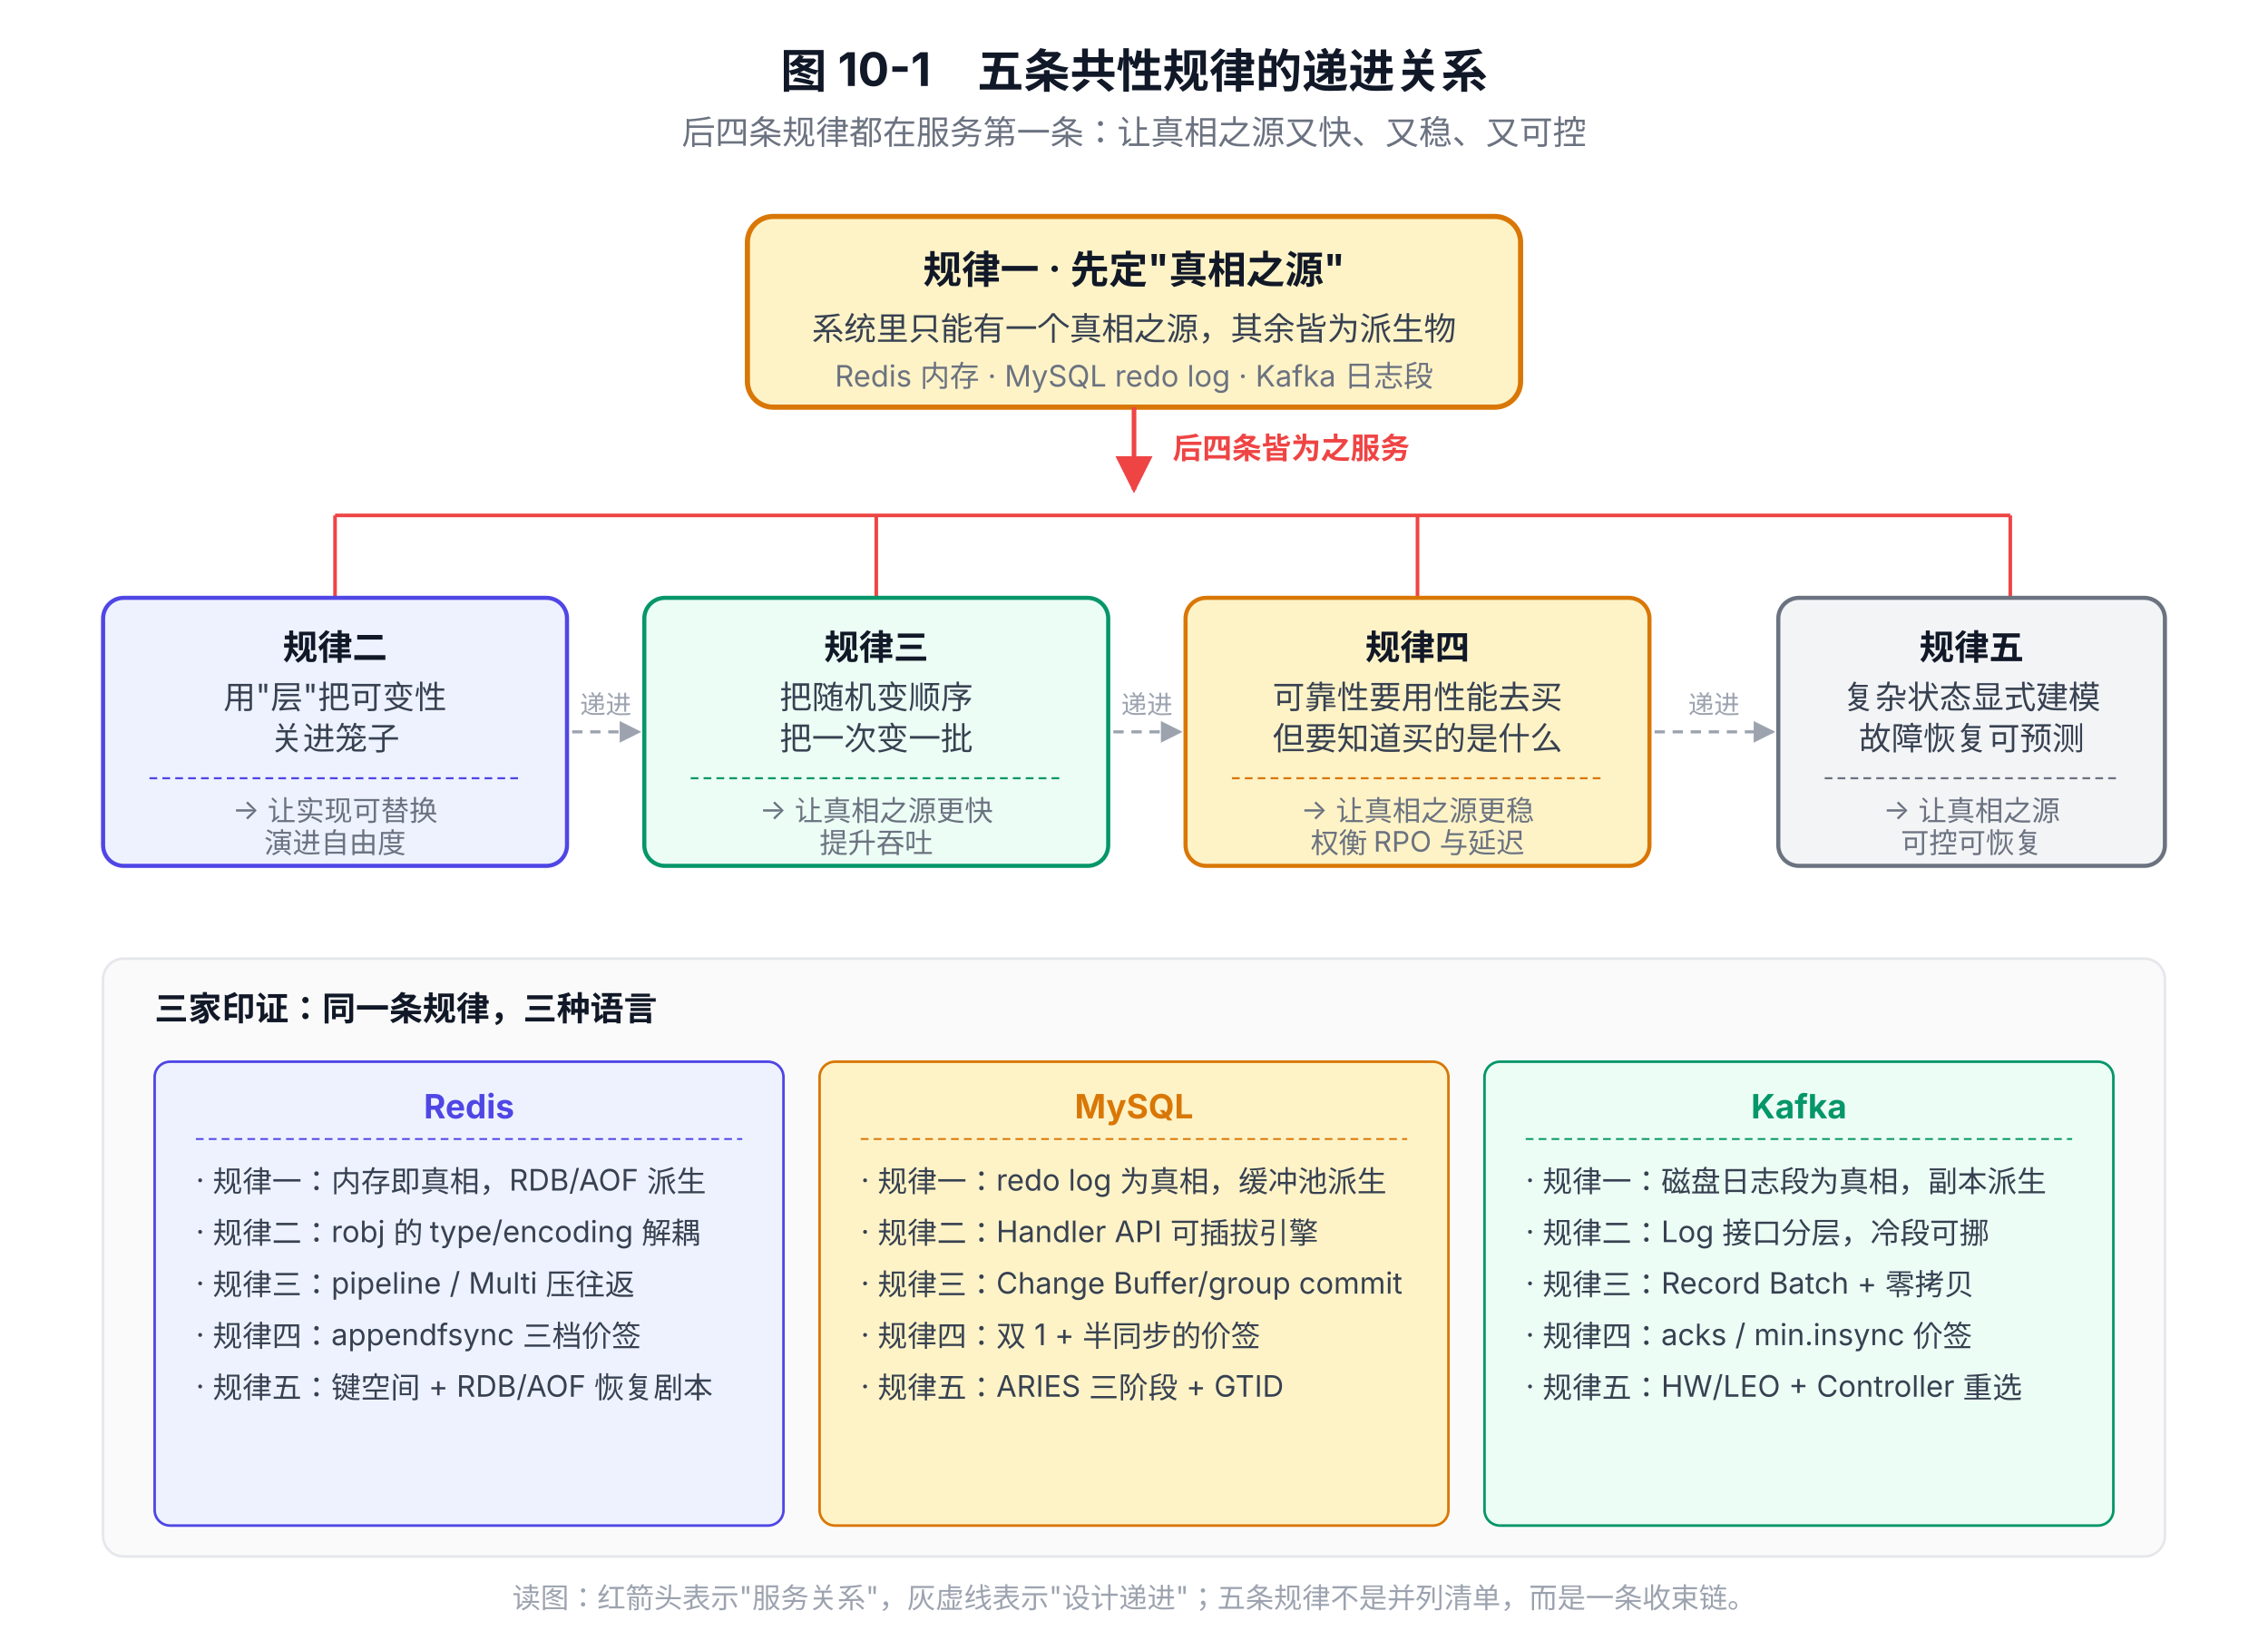
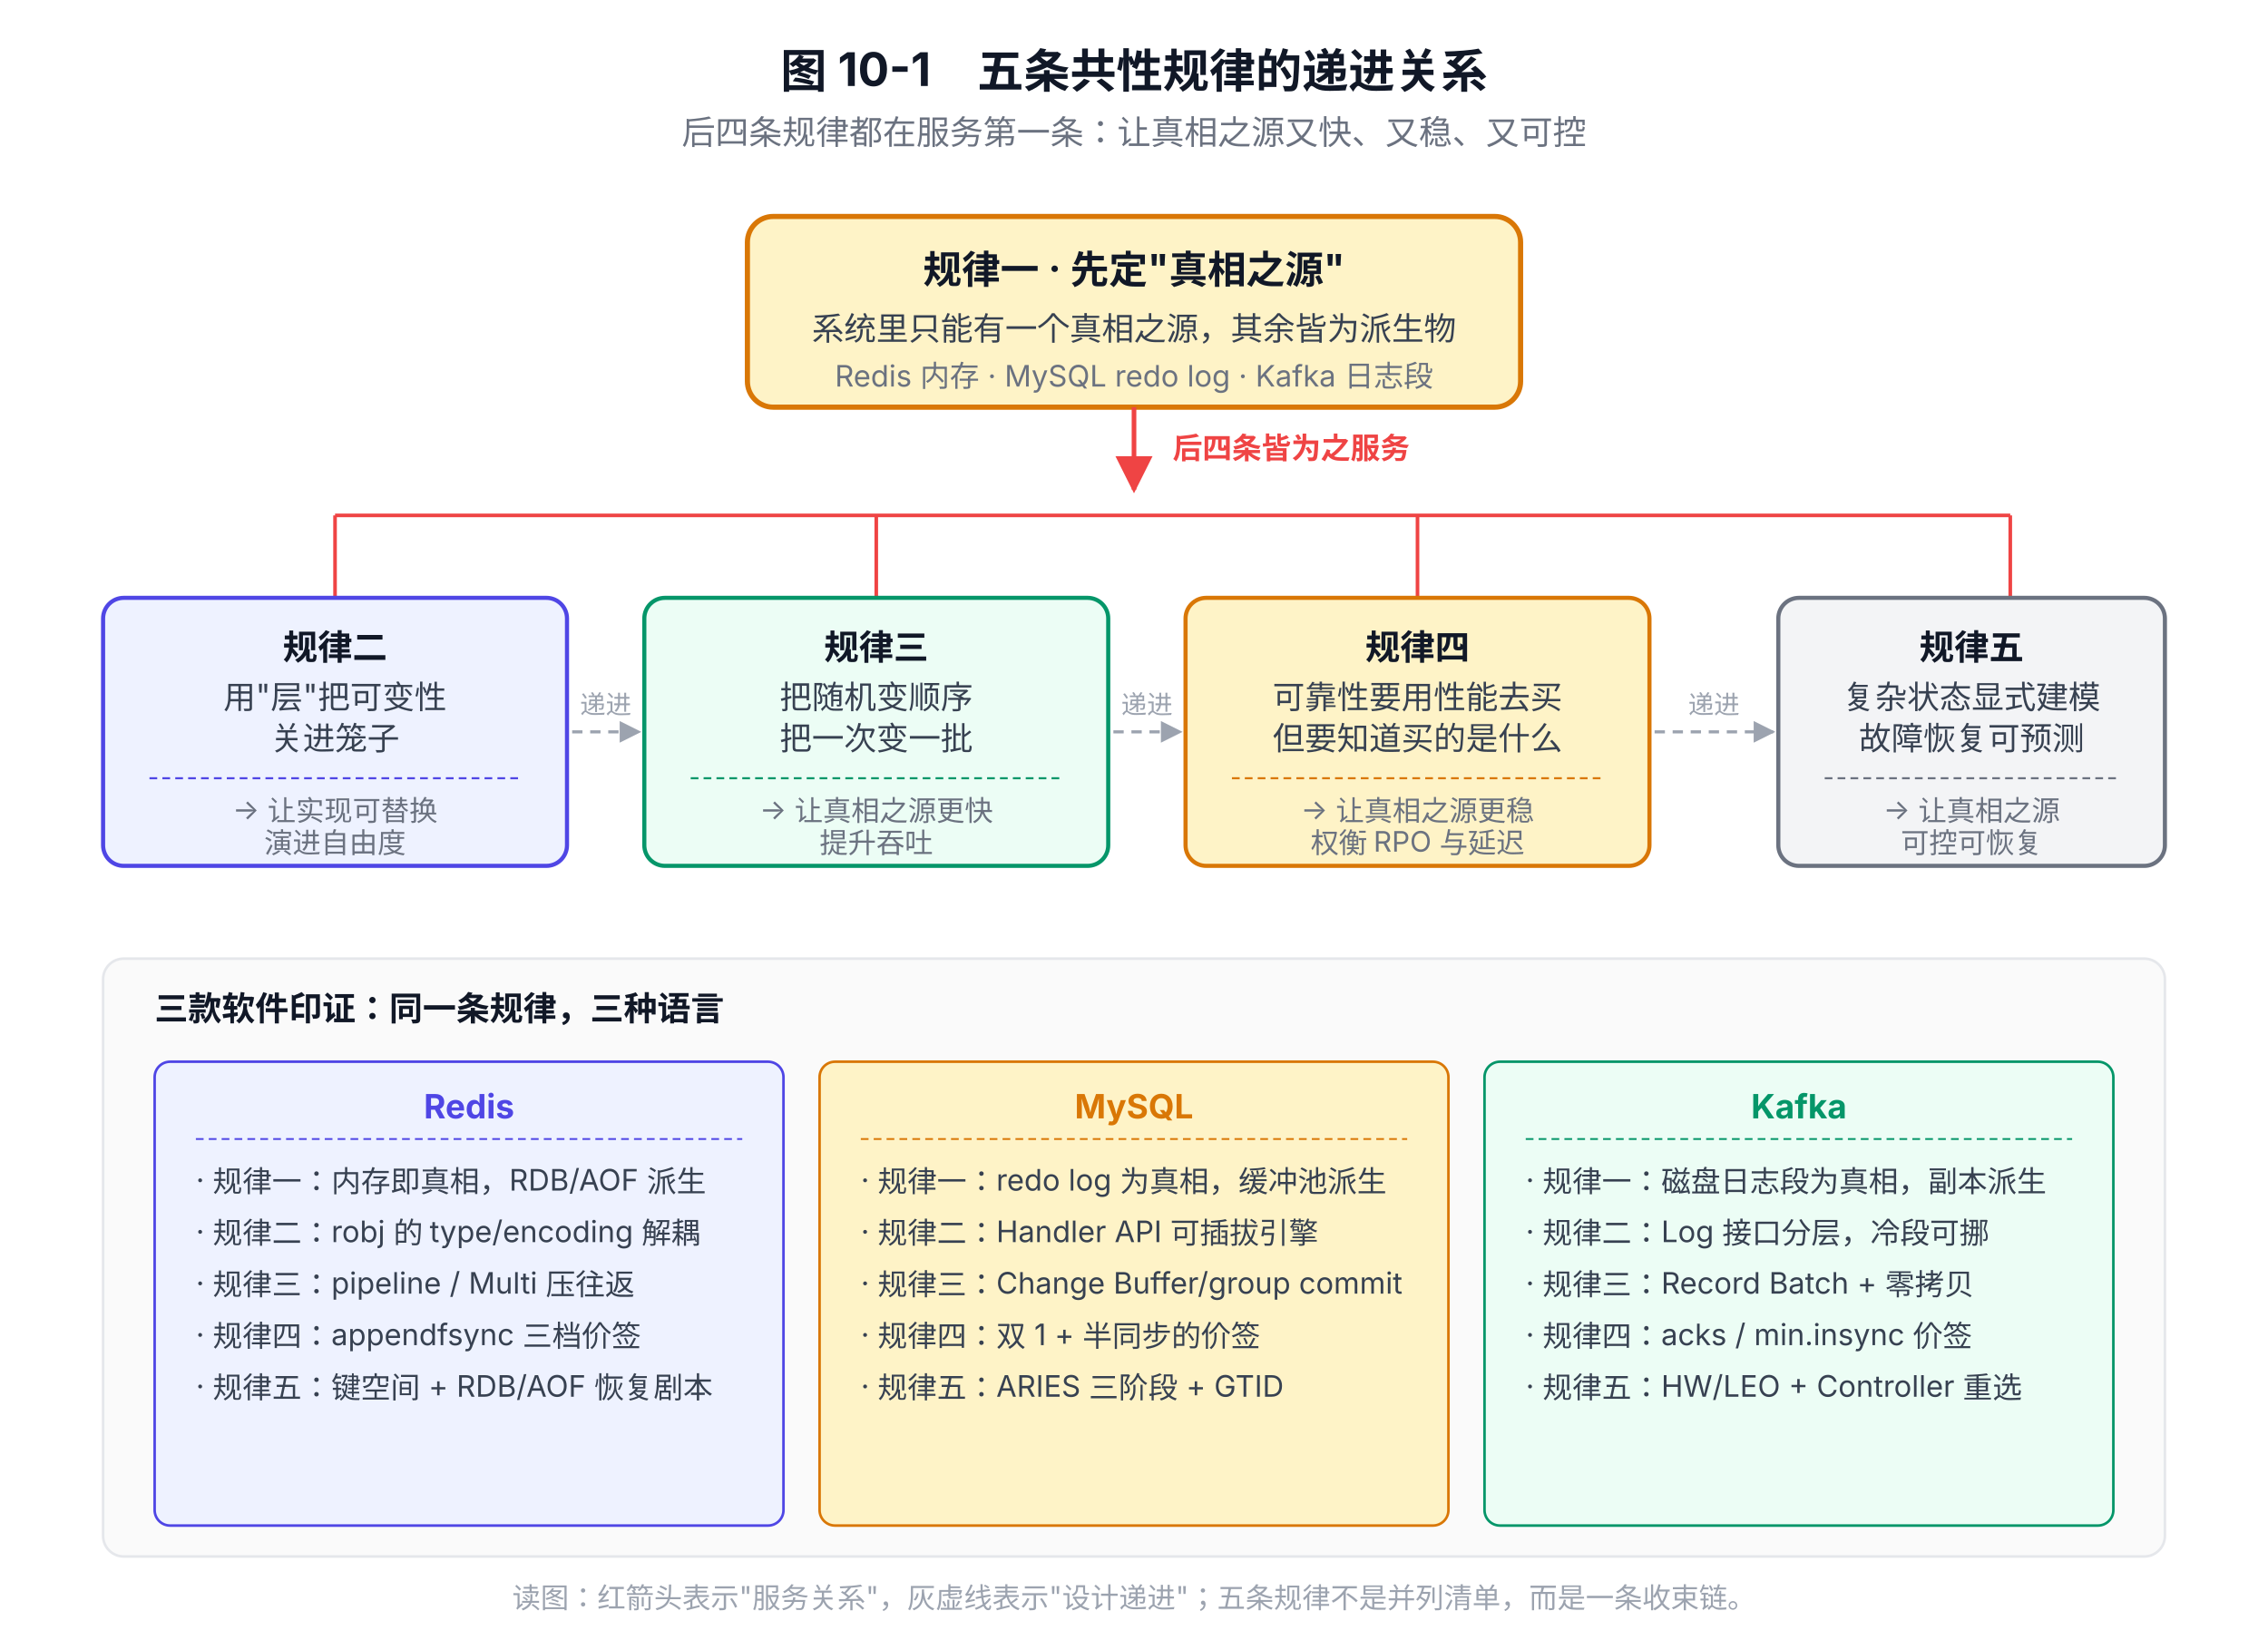
<svg xmlns="http://www.w3.org/2000/svg" viewBox="0 0 880 640" font-family="system-ui, -apple-system, 'PingFang SC', 'Microsoft YaHei', sans-serif">
  <defs>
    <marker id="arrow" viewBox="0 0 10 10" refX="9" refY="5" markerWidth="8" markerHeight="8" orient="auto-start-reverse">
      <path d="M0,0 L10,5 L0,10 z" fill="#4B5563" />
    </marker>
    <marker id="arrowRed" viewBox="0 0 10 10" refX="9" refY="5" markerWidth="8" markerHeight="8" orient="auto-start-reverse">
      <path d="M0,0 L10,5 L0,10 z" fill="#EF4444" />
    </marker>
    <marker id="arrowDash" viewBox="0 0 10 10" refX="9" refY="5" markerWidth="7" markerHeight="7" orient="auto-start-reverse">
      <path d="M0,0 L10,5 L0,10 z" fill="#9CA3AF" />
    </marker>
  </defs>
  <text x="440" y="34" text-anchor="middle" font-size="18" font-weight="700" fill="#111827">图 10-1　五条共性规律的递进关系</text>
  <text x="440" y="56" text-anchor="middle" font-size="13" fill="#6B7280">后四条规律都在服务第一条：让真相之源又快、又稳、又可控</text>
  <rect x="290" y="84" width="300" height="74" rx="10" fill="#FEF3C7" stroke="#D97706" stroke-width="2" />
  <text x="440" y="110" text-anchor="middle" font-size="15" font-weight="700" fill="#111827">规律一 · 先定"真相之源"</text>
  <text x="440" y="132" text-anchor="middle" font-size="12.5" fill="#374151">系统里只能有一个真相之源，其余皆为派生物</text>
  <text x="440" y="150" text-anchor="middle" font-size="11.5" fill="#6B7280">Redis 内存 · MySQL redo log · Kafka 日志段</text>
  <line x1="440" y1="158" x2="440" y2="190" stroke="#EF4444" stroke-width="1.8" marker-end="url(#arrowRed)" />
  <text x="455" y="178" font-size="11.5" fill="#EF4444" font-weight="600">后四条皆为之服务</text>
  <line x1="130" y1="200" x2="780" y2="200" stroke="#EF4444" stroke-width="1.4" />
  <line x1="130" y1="200" x2="130" y2="232" stroke="#EF4444" stroke-width="1.4" />
  <line x1="340" y1="200" x2="340" y2="232" stroke="#EF4444" stroke-width="1.4" />
  <line x1="550" y1="200" x2="550" y2="232" stroke="#EF4444" stroke-width="1.4" />
  <line x1="780" y1="200" x2="780" y2="232" stroke="#EF4444" stroke-width="1.4" />
  <rect x="40" y="232" width="180" height="104" rx="8" fill="#EEF2FF" stroke="#4F46E5" stroke-width="1.6" />
  <text x="130" y="256" text-anchor="middle" font-size="13.5" font-weight="700" fill="#111827">规律二</text>
  <text x="130" y="275" text-anchor="middle" font-size="12.5" fill="#374151">用"层"把可变性</text>
  <text x="130" y="291" text-anchor="middle" font-size="12.5" fill="#374151">关进笼子</text>
  <line x1="58" y1="302" x2="202" y2="302" stroke="#4F46E5" stroke-width="0.8" stroke-dasharray="3,2" />
  <text x="130" y="318" text-anchor="middle" font-size="11" fill="#6B7280">→ 让实现可替换</text>
  <text x="130" y="331" text-anchor="middle" font-size="11" fill="#6B7280">演进自由度</text>
  <rect x="250" y="232" width="180" height="104" rx="8" fill="#ECFDF5" stroke="#059669" stroke-width="1.6" />
  <text x="340" y="256" text-anchor="middle" font-size="13.5" font-weight="700" fill="#111827">规律三</text>
  <text x="340" y="275" text-anchor="middle" font-size="12.5" fill="#374151">把随机变顺序</text>
  <text x="340" y="291" text-anchor="middle" font-size="12.5" fill="#374151">把一次变一批</text>
  <line x1="268" y1="302" x2="412" y2="302" stroke="#059669" stroke-width="0.8" stroke-dasharray="3,2" />
  <text x="340" y="318" text-anchor="middle" font-size="11" fill="#6B7280">→ 让真相之源更快</text>
  <text x="340" y="331" text-anchor="middle" font-size="11" fill="#6B7280">提升吞吐</text>
  <rect x="460" y="232" width="180" height="104" rx="8" fill="#FEF3C7" stroke="#D97706" stroke-width="1.6" />
  <text x="550" y="256" text-anchor="middle" font-size="13.5" font-weight="700" fill="#111827">规律四</text>
  <text x="550" y="275" text-anchor="middle" font-size="12.5" fill="#374151">可靠性要用性能去买</text>
  <text x="550" y="291" text-anchor="middle" font-size="12.5" fill="#374151">但要知道买的是什么</text>
  <line x1="478" y1="302" x2="622" y2="302" stroke="#D97706" stroke-width="0.8" stroke-dasharray="3,2" />
  <text x="550" y="318" text-anchor="middle" font-size="11" fill="#6B7280">→ 让真相之源更稳</text>
  <text x="550" y="331" text-anchor="middle" font-size="11" fill="#6B7280">权衡 RPO 与延迟</text>
  <rect x="690" y="232" width="150" height="104" rx="8" fill="#F3F4F6" stroke="#6B7280" stroke-width="1.6" />
  <text x="765" y="256" text-anchor="middle" font-size="13.5" font-weight="700" fill="#111827">规律五</text>
  <text x="765" y="275" text-anchor="middle" font-size="12.5" fill="#374151">复杂状态显式建模</text>
  <text x="765" y="291" text-anchor="middle" font-size="12.5" fill="#374151">故障恢复可预测</text>
  <line x1="708" y1="302" x2="822" y2="302" stroke="#6B7280" stroke-width="0.8" stroke-dasharray="3,2" />
  <text x="765" y="318" text-anchor="middle" font-size="11" fill="#6B7280">→ 让真相之源</text>
  <text x="765" y="331" text-anchor="middle" font-size="11" fill="#6B7280">可控可恢复</text>
  <line x1="222" y1="284" x2="248" y2="284" stroke="#9CA3AF" stroke-width="1.2" stroke-dasharray="4,3" marker-end="url(#arrowDash)" />
  <line x1="432" y1="284" x2="458" y2="284" stroke="#9CA3AF" stroke-width="1.2" stroke-dasharray="4,3" marker-end="url(#arrowDash)" />
  <line x1="642" y1="284" x2="688" y2="284" stroke="#9CA3AF" stroke-width="1.2" stroke-dasharray="4,3" marker-end="url(#arrowDash)" />
  <text x="235" y="277" text-anchor="middle" font-size="10" fill="#9CA3AF">递进</text>
  <text x="445" y="277" text-anchor="middle" font-size="10" fill="#9CA3AF">递进</text>
  <text x="665" y="277" text-anchor="middle" font-size="10" fill="#9CA3AF">递进</text>
  <rect x="40" y="372" width="800" height="232" rx="8" fill="#FAFAFA" stroke="#E5E7EB" stroke-width="1" />
-   <text x="60" y="396" font-size="13" font-weight="700" fill="#111827">三家印证：同一条规律，三种语言</text>
+   <text x="60" y="396" font-size="13" font-weight="700" fill="#111827">三款软件印证：同一条规律，三种语言</text>
  <rect x="60" y="412" width="244" height="180" rx="6" fill="#EEF2FF" stroke="#4F46E5" stroke-width="1" />
  <text x="182" y="434" text-anchor="middle" font-size="13" font-weight="700" fill="#4F46E5">Redis</text>
  <line x1="76" y1="442" x2="288" y2="442" stroke="#4F46E5" stroke-width="0.7" stroke-dasharray="3,2" />
  <text x="76" y="462" font-size="11.5" fill="#374151">· 规律一：内存即真相，RDB/AOF 派生</text>
  <text x="76" y="482" font-size="11.5" fill="#374151">· 规律二：robj 的 type/encoding 解耦</text>
  <text x="76" y="502" font-size="11.5" fill="#374151">· 规律三：pipeline / Multi 压往返</text>
  <text x="76" y="522" font-size="11.5" fill="#374151">· 规律四：appendfsync 三档价签</text>
  <text x="76" y="542" font-size="11.5" fill="#374151">· 规律五：键空间 + RDB/AOF 恢复剧本</text>
  <rect x="318" y="412" width="244" height="180" rx="6" fill="#FEF3C7" stroke="#D97706" stroke-width="1" />
  <text x="440" y="434" text-anchor="middle" font-size="13" font-weight="700" fill="#D97706">MySQL</text>
  <line x1="334" y1="442" x2="546" y2="442" stroke="#D97706" stroke-width="0.7" stroke-dasharray="3,2" />
  <text x="334" y="462" font-size="11.5" fill="#374151">· 规律一：redo log 为真相，缓冲池派生</text>
  <text x="334" y="482" font-size="11.5" fill="#374151">· 规律二：Handler API 可插拔引擎</text>
  <text x="334" y="502" font-size="11.5" fill="#374151">· 规律三：Change Buffer/group commit</text>
  <text x="334" y="522" font-size="11.5" fill="#374151">· 规律四：双 1 + 半同步的价签</text>
  <text x="334" y="542" font-size="11.5" fill="#374151">· 规律五：ARIES 三阶段 + GTID</text>
  <rect x="576" y="412" width="244" height="180" rx="6" fill="#ECFDF5" stroke="#059669" stroke-width="1" />
  <text x="698" y="434" text-anchor="middle" font-size="13" font-weight="700" fill="#059669">Kafka</text>
  <line x1="592" y1="442" x2="804" y2="442" stroke="#059669" stroke-width="0.7" stroke-dasharray="3,2" />
  <text x="592" y="462" font-size="11.5" fill="#374151">· 规律一：磁盘日志段为真相，副本派生</text>
  <text x="592" y="482" font-size="11.5" fill="#374151">· 规律二：Log 接口分层，冷段可挪</text>
  <text x="592" y="502" font-size="11.5" fill="#374151">· 规律三：Record Batch + 零拷贝</text>
  <text x="592" y="522" font-size="11.5" fill="#374151">· 规律四：acks / min.insync 价签</text>
  <text x="592" y="542" font-size="11.5" fill="#374151">· 规律五：HW/LEO + Controller 重选</text>
  <text x="440" y="624" text-anchor="middle" font-size="11" fill="#9CA3AF">读图：红箭头表示"服务关系"，灰虚线表示"设计递进"；五条规律不是并列清单，而是一条收束链。</text>
</svg>
